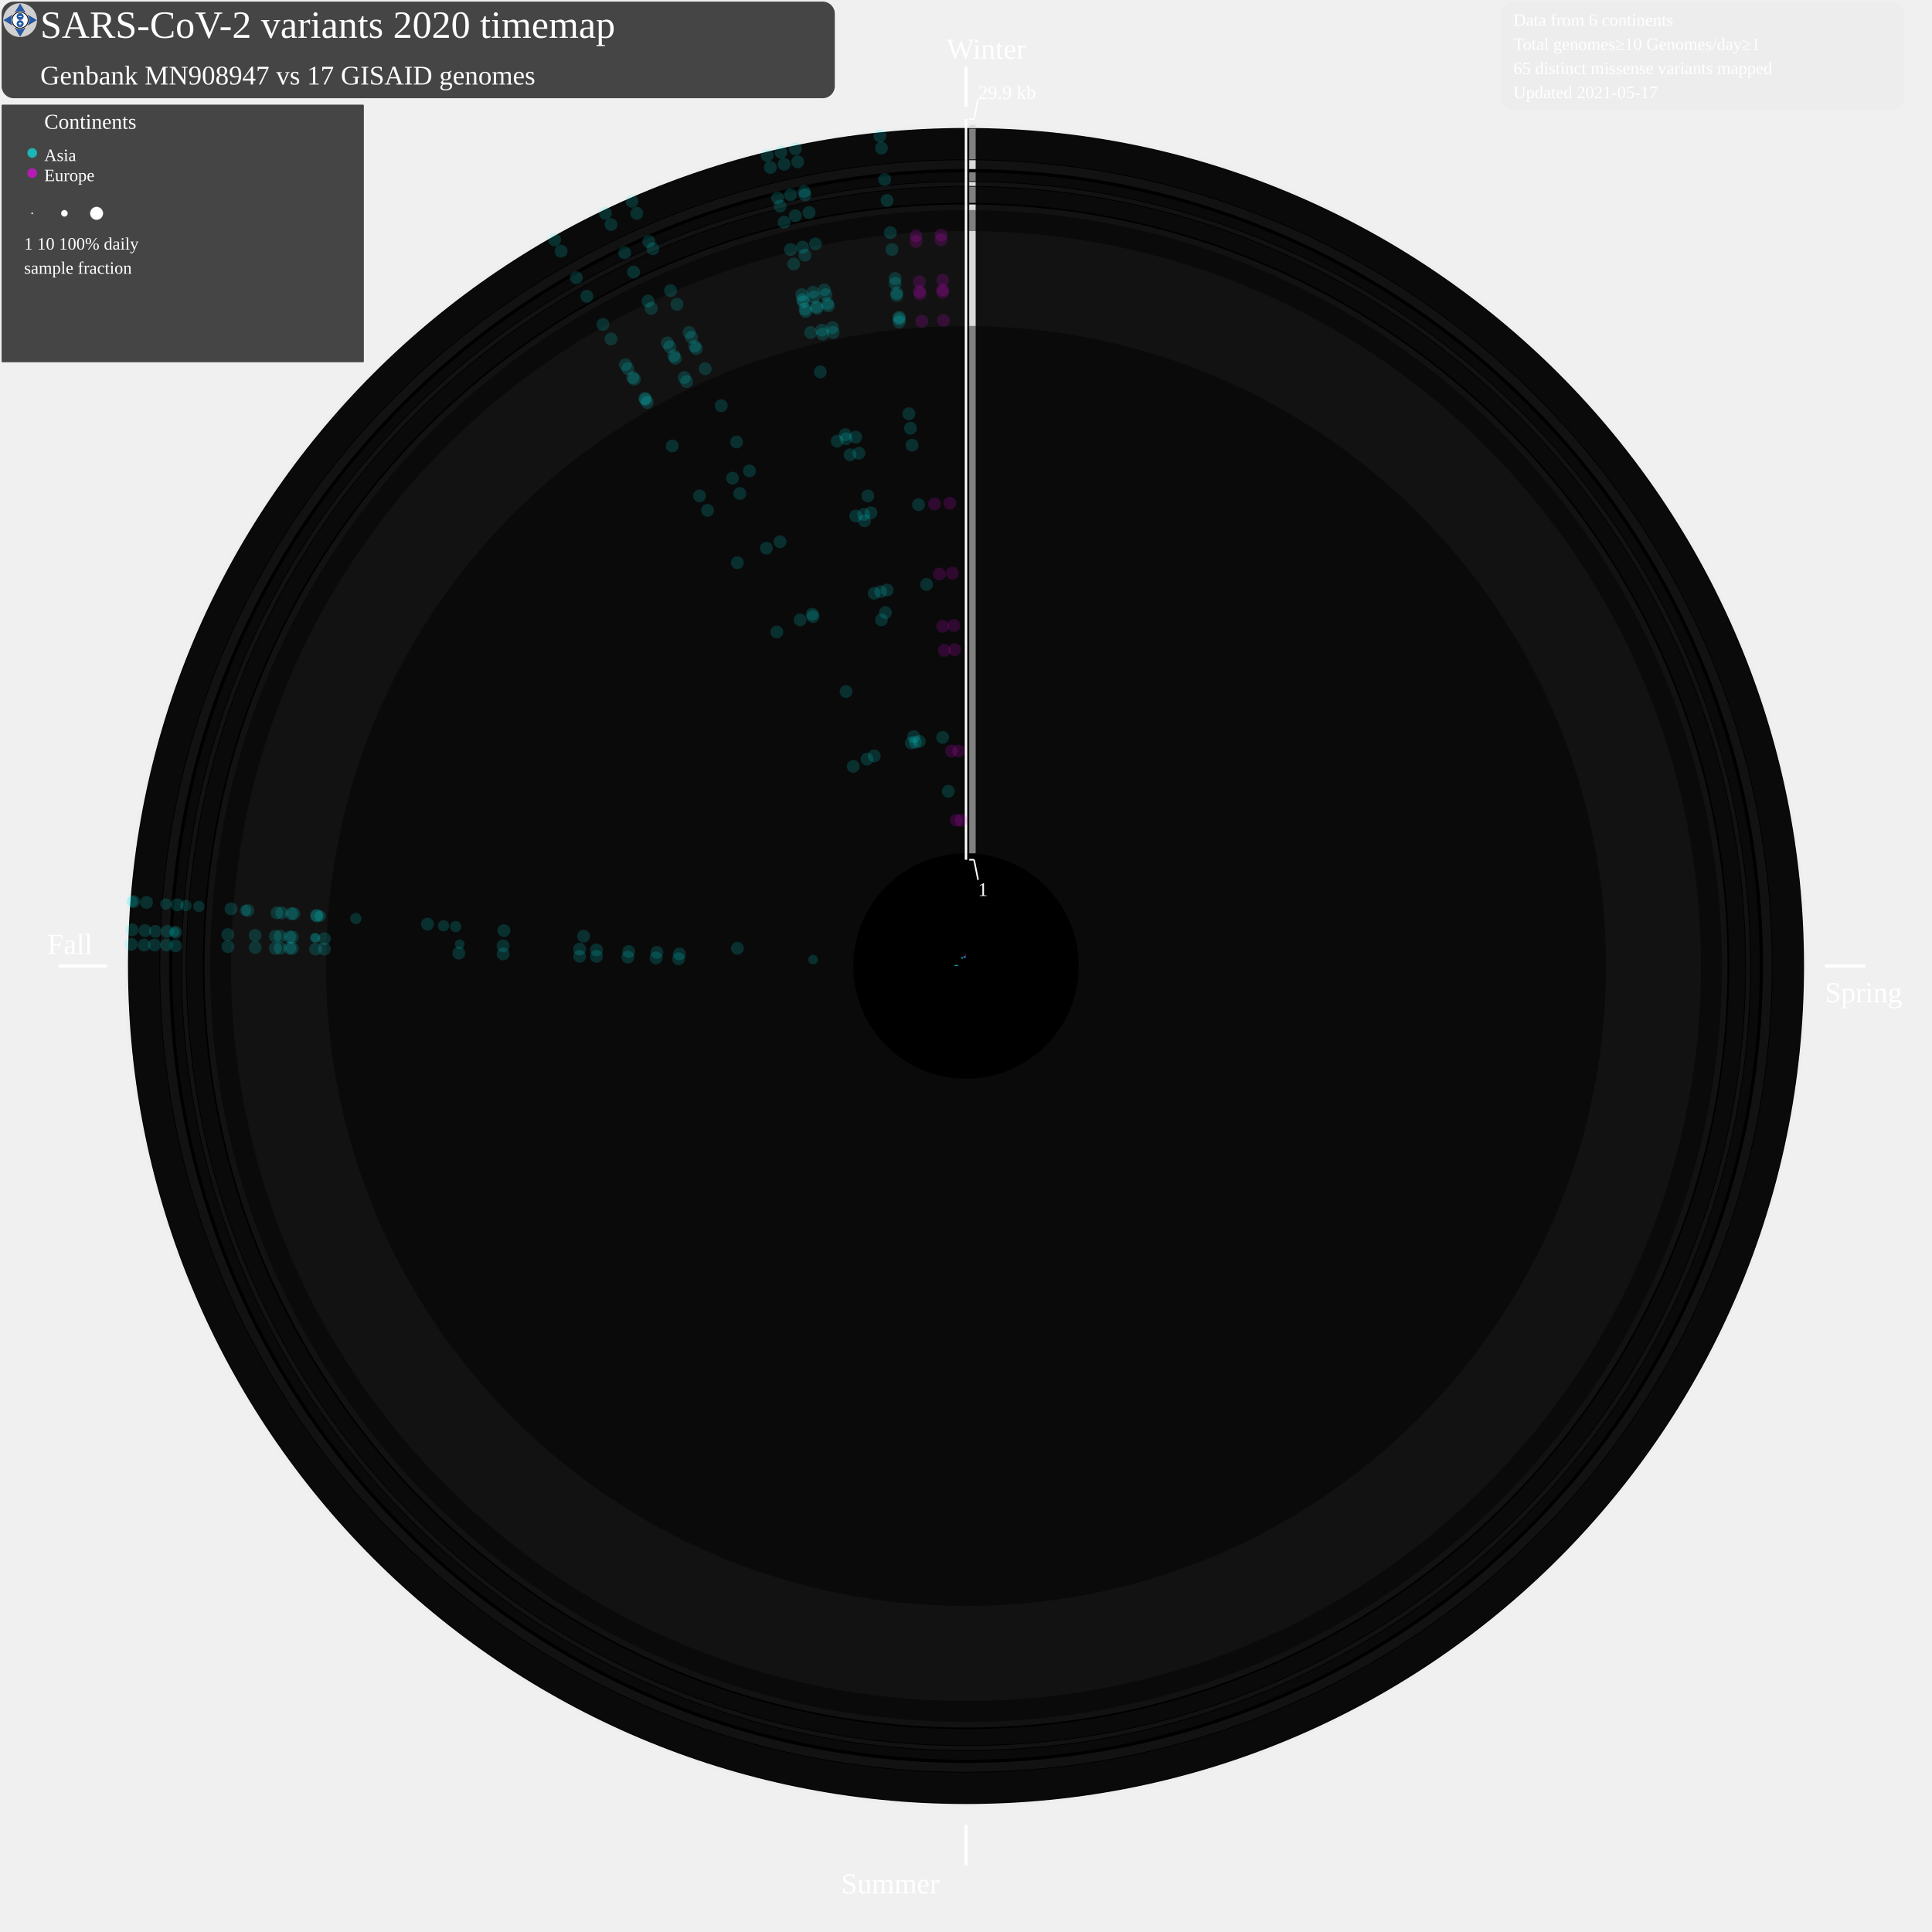
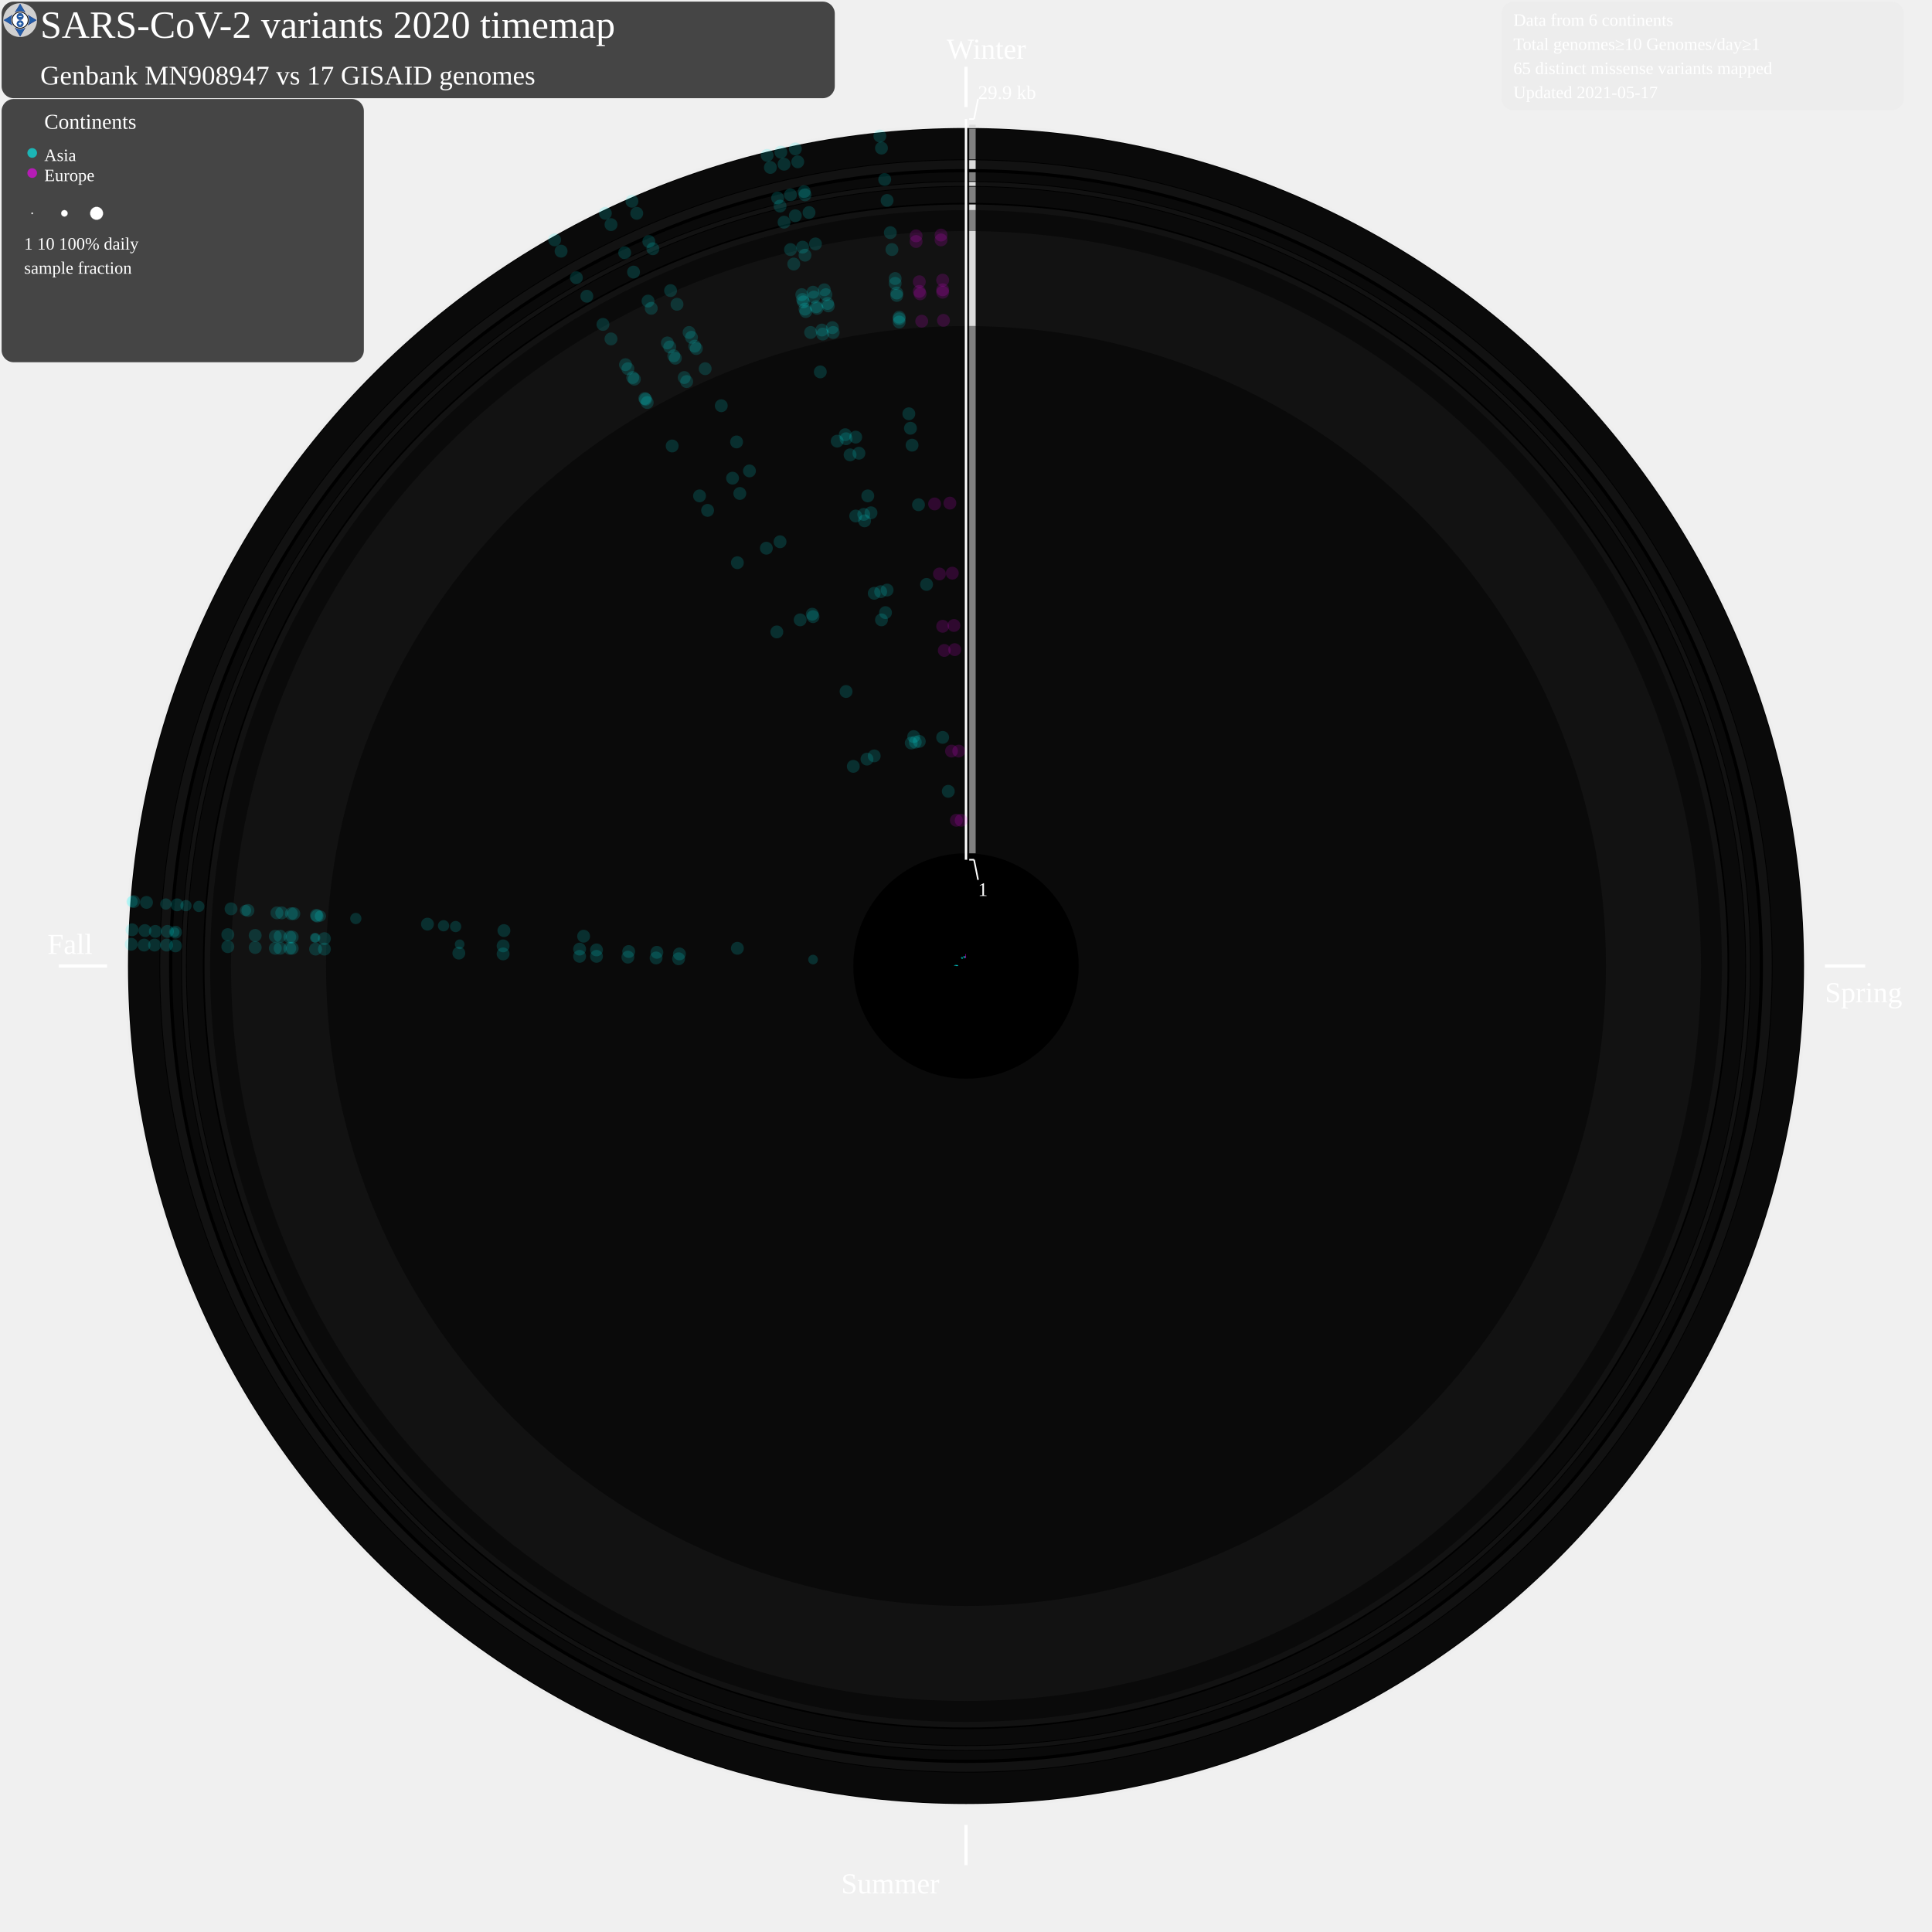
<svg xmlns="http://www.w3.org/2000/svg" width="2400" height="2400" style="background-color:black" viewBox="0 0 2400 2400" id="map-svg">
  <defs>
    <style type="text/css">
	.sb {
	stroke-width:0.8;
	stroke-opacity:50%;
	}
	.compass {
	fill: #fff;
	stroke: #000;
	stroke-width: 1;
	}
	.button {
	fill: #225EA8;
	stroke: #0C2C84;
	stroke-width: 0.5;
	stroke-miterlimit:6;
	stroke-linecap: round;
	}
	.button:hover {
	stroke-width: 1;
	}
	.plus-minus {
	fill: #fff;
	pointer-events: none;
	}
	.cv {
	stroke: none;
	fill-opacity:0.15;
	}
	a:link, a:visited {
	cursor: pointer;
	}
	a:hover, a:active {
	outline: dotted 2px yellow;
	}
	g:hover, g:active {
	outline: dotted 2px yellow;
	}
	</style>
  </defs>
  <text font-size="4.0em" x="50" y="47" fill="white">SARS-CoV-2 variants 2020 timemap</text>
  <g id="matrix-group" transform="matrix(1 0 0 1 0 0)">
    <circle cx="1200" cy="1200" r="1045" style="fill:gainsboro;stroke:black;stroke-width:0;fill-opacity:0.085;" />
    <circle cx="1200" cy="1200" r="1041" style="fill:black;stroke:black;stroke-width:0;fill-opacity:1;" />
    <circle cx="1200" cy="1200" r="1040" style="fill:grey;stroke:black;stroke-width:0;fill-opacity:0.085;" />
    <circle cx="1200" cy="1200" r="1002" style="fill:black;stroke:black;stroke-width:0;fill-opacity:1;" />
    <circle cx="1200" cy="1200" r="1001" style="fill:gainsboro;stroke:black;stroke-width:0;fill-opacity:0.085;" />
    <circle cx="1200" cy="1200" r="990" style="fill:black;stroke:black;stroke-width:0;fill-opacity:1;" />
    <circle cx="1200" cy="1200" r="986" style="fill:grey;stroke:black;stroke-width:0;fill-opacity:0.085;" />
    <circle cx="1200" cy="1200" r="975" style="fill:black;stroke:black;stroke-width:0;fill-opacity:1;" />
    <circle cx="1200" cy="1200" r="974" style="fill:gainsboro;stroke:black;stroke-width:0;fill-opacity:0.085;" />
    <circle cx="1200" cy="1200" r="969" style="fill:black;stroke:black;stroke-width:0;fill-opacity:1;" />
    <circle cx="1200" cy="1200" r="968" style="fill:grey;stroke:black;stroke-width:0;fill-opacity:0.085;" />
    <circle cx="1200" cy="1200" r="948" style="fill:black;stroke:black;stroke-width:0;fill-opacity:1;" />
    <circle cx="1200" cy="1200" r="946" style="fill:gainsboro;stroke:black;stroke-width:0;fill-opacity:0.085;" />
    <circle cx="1200" cy="1200" r="939" style="fill:black;stroke:black;stroke-width:0;fill-opacity:1;" />
    <circle cx="1200" cy="1200" r="939" style="fill:grey;stroke:black;stroke-width:0;fill-opacity:0.085;" />
    <circle cx="1200" cy="1200" r="913" style="fill:black;stroke:black;stroke-width:0;fill-opacity:1;" />
    <circle cx="1200" cy="1200" r="913" style="fill:gainsboro;stroke:black;stroke-width:0;fill-opacity:0.085;" />
    <circle cx="1200" cy="1200" r="795" style="fill:black;stroke:black;stroke-width:0;fill-opacity:1;" />
    <circle cx="1200" cy="1200" r="795" style="fill:grey;stroke:black;stroke-width:0;fill-opacity:0.085;" />
    <circle cx="1200" cy="1200" r="140" style="fill:black;stroke:black;stroke-width:0;fill-opacity:1;" />
    <line x1="1200" y1="82.938" x2="1200" y2="132.938" style="stroke:white;stroke-width:4" />
    <text font-size="3.0em" x="1176" y="72.938" fill="white">Winter</text>
    <line x1="2267" y1="1200" x2="2317" y2="1200" style="stroke:white;stroke-width:4" />
    <text font-size="3.0em" x="2267" y="1245" fill="white">Spring</text>
    <line x1="1200" y1="2267" x2="1200" y2="2317" style="stroke:white;stroke-width:4" />
    <text font-size="3.0em" x="1045" y="2352" fill="white">Summer</text>
    <line x1="133" y1="1200" x2="73" y2="1200" style="stroke:white;stroke-width:4" />
    <text font-size="3.0em" x="59" y="1185" fill="white">Fall</text>
    <g>
      <line x1="1208" y1="1060" x2="1208" y2="405" style="stroke:grey;stroke-width:8" />
    </g>
    <g>
      <line x1="1208" y1="405" x2="1208" y2="287" style="stroke:gainsboro;stroke-width:8" />
    </g>
    <g>
      <line x1="1208" y1="287" x2="1208" y2="261" style="stroke:grey;stroke-width:8" />
    </g>
    <g>
      <line x1="1208" y1="261" x2="1208" y2="254" style="stroke:gainsboro;stroke-width:8" />
    </g>
    <g>
      <line x1="1208" y1="252" x2="1208" y2="232" style="stroke:grey;stroke-width:8" />
    </g>
    <g>
      <line x1="1208" y1="231" x2="1208" y2="226" style="stroke:gainsboro;stroke-width:8" />
    </g>
    <g>
      <line x1="1208" y1="225" x2="1208" y2="214" style="stroke:grey;stroke-width:8" />
    </g>
    <g>
      <line x1="1208" y1="210" x2="1208" y2="199" style="stroke:gainsboro;stroke-width:8" />
    </g>
    <g>
      <line x1="1208" y1="198" x2="1208" y2="160" style="stroke:grey;stroke-width:8" />
    </g>
    <g>
      <line x1="1208" y1="159" x2="1208" y2="155" style="stroke:gainsboro;stroke-width:8" />
    </g>
    <line x1="1200" y1="147.938" x2="1200" y2="1068" style="stroke:white;stroke-width:3" />
    <line x1="1204" y1="147.938" x2="1210" y2="147.938" style="stroke:white;stroke-width:2" />
    <line x1="1210" y1="147.938" x2="1215" y2="122.938" style="stroke:white;stroke-width:2" />
    <line x1="1204" y1="1068" x2="1210" y2="1068" style="stroke:white;stroke-width:2" />
    <line x1="1210" y1="1068" x2="1215" y2="1093" style="stroke:white;stroke-width:2" />
    <text font-size="2.0em" x="1215" y="122.938" fill="white">29.9 kb</text>
    <text font-size="2.0em" x="1215" y="1113" fill="white">1</text>
    <g>
      <line x1="1190.0" y1="1199.7" x2="1187.6" y2="1199.7" style="stroke:cyan;" class="sb" />
    </g>
    <g>
      <circle cx="843" cy="1191" r="8" style="fill:cyan;" class="cv" />
    </g>
    <g>
      <circle cx="815" cy="1190" r="8" style="fill:cyan;" class="cv" />
    </g>
    <g>
      <circle cx="780" cy="1189" r="8" style="fill:cyan;" class="cv" />
    </g>
    <g>
      <circle cx="741" cy="1188" r="8" style="fill:cyan;" class="cv" />
    </g>
    <g>
      <circle cx="720" cy="1188" r="8" style="fill:cyan;" class="cv" />
    </g>
    <g>
      <circle cx="625" cy="1185" r="8" style="fill:cyan;" class="cv" />
    </g>
    <g>
      <circle cx="570" cy="1184" r="8" style="fill:cyan;" class="cv" />
    </g>
    <g>
      <circle cx="403" cy="1179" r="8" style="fill:cyan;" class="cv" />
    </g>
    <g>
      <circle cx="392" cy="1179" r="8" style="fill:cyan;" class="cv" />
    </g>
    <g>
      <circle cx="363" cy="1178" r="8" style="fill:cyan;" class="cv" />
    </g>
    <g>
      <circle cx="360" cy="1178" r="8" style="fill:cyan;" class="cv" />
    </g>
    <g>
      <circle cx="348" cy="1178" r="8" style="fill:cyan;" class="cv" />
    </g>
    <g>
      <circle cx="342" cy="1178" r="8" style="fill:cyan;" class="cv" />
    </g>
    <g>
      <circle cx="317" cy="1177" r="8" style="fill:cyan;" class="cv" />
    </g>
    <g>
      <circle cx="283" cy="1176" r="8" style="fill:cyan;" class="cv" />
    </g>
    <g>
      <circle cx="218" cy="1175" r="8" style="fill:cyan;" class="cv" />
    </g>
    <g>
      <circle cx="207" cy="1174" r="8" style="fill:cyan;" class="cv" />
    </g>
    <g>
      <circle cx="192" cy="1174" r="8" style="fill:cyan;" class="cv" />
    </g>
    <g>
      <circle cx="179" cy="1174" r="8" style="fill:cyan;" class="cv" />
    </g>
    <g>
      <circle cx="163" cy="1173" r="8" style="fill:cyan;" class="cv" />
    </g>
    <g>
      <line x1="1190.0" y1="1199.6" x2="1185.2" y2="1199.4" style="stroke:cyan;" class="sb" />
    </g>
    <g>
      <circle cx="1010" cy="1192" r="6" style="fill:cyan;" class="cv" />
    </g>
    <g>
      <circle cx="844" cy="1185" r="8" style="fill:cyan;" class="cv" />
    </g>
    <g>
      <circle cx="816" cy="1183" r="8" style="fill:cyan;" class="cv" />
    </g>
    <g>
      <circle cx="781" cy="1182" r="8" style="fill:cyan;" class="cv" />
    </g>
    <g>
      <circle cx="741" cy="1180" r="8" style="fill:cyan;" class="cv" />
    </g>
    <g>
      <circle cx="720" cy="1179" r="8" style="fill:cyan;" class="cv" />
    </g>
    <g>
      <circle cx="625" cy="1175" r="8" style="fill:cyan;" class="cv" />
    </g>
    <g>
      <circle cx="571" cy="1173" r="6" style="fill:cyan;" class="cv" />
    </g>
    <g>
      <circle cx="403" cy="1166" r="8" style="fill:cyan;" class="cv" />
    </g>
    <g>
      <circle cx="392" cy="1165" r="6" style="fill:cyan;" class="cv" />
    </g>
    <g>
      <circle cx="391" cy="1165" r="6" style="fill:cyan;" class="cv" />
    </g>
    <g>
      <circle cx="363" cy="1164" r="8" style="fill:cyan;" class="cv" />
    </g>
    <g>
      <circle cx="360" cy="1164" r="8" style="fill:cyan;" class="cv" />
    </g>
    <g>
      <circle cx="348" cy="1163" r="8" style="fill:cyan;" class="cv" />
    </g>
    <g>
      <circle cx="342" cy="1163" r="8" style="fill:cyan;" class="cv" />
    </g>
    <g>
      <circle cx="317" cy="1162" r="8" style="fill:cyan;" class="cv" />
    </g>
    <g>
      <circle cx="283" cy="1161" r="8" style="fill:cyan;" class="cv" />
    </g>
    <g>
      <circle cx="218" cy="1158" r="8" style="fill:cyan;" class="cv" />
    </g>
    <g>
      <circle cx="217" cy="1158" r="6" style="fill:cyan;" class="cv" />
    </g>
    <g>
      <circle cx="208" cy="1157" r="8" style="fill:cyan;" class="cv" />
    </g>
    <g>
      <circle cx="193" cy="1157" r="8" style="fill:cyan;" class="cv" />
    </g>
    <g>
      <circle cx="180" cy="1156" r="8" style="fill:cyan;" class="cv" />
    </g>
    <g>
      <circle cx="164" cy="1155" r="8" style="fill:cyan;" class="cv" />
    </g>
    <g>
      <line x1="1190.0" y1="1199.2" x2="1186.2" y2="1198.9" style="stroke:cyan;" class="sb" />
    </g>
    <g>
      <circle cx="916" cy="1178" r="8" style="fill:cyan;" class="cv" />
    </g>
    <g>
      <circle cx="725" cy="1163" r="8" style="fill:cyan;" class="cv" />
    </g>
    <g>
      <circle cx="626" cy="1156" r="8" style="fill:cyan;" class="cv" />
    </g>
    <g>
      <circle cx="566" cy="1151" r="7" style="fill:cyan;" class="cv" />
    </g>
    <g>
      <circle cx="551" cy="1150" r="7" style="fill:cyan;" class="cv" />
    </g>
    <g>
      <circle cx="531" cy="1148" r="8" style="fill:cyan;" class="cv" />
    </g>
    <g>
      <circle cx="442" cy="1141" r="7" style="fill:cyan;" class="cv" />
    </g>
    <g>
      <circle cx="398" cy="1138" r="7" style="fill:cyan;" class="cv" />
    </g>
    <g>
      <circle cx="394" cy="1138" r="8" style="fill:cyan;" class="cv" />
    </g>
    <g>
      <circle cx="393" cy="1137" r="8" style="fill:cyan;" class="cv" />
    </g>
    <g>
      <circle cx="365" cy="1135" r="8" style="fill:cyan;" class="cv" />
    </g>
    <g>
      <circle cx="362" cy="1135" r="8" style="fill:cyan;" class="cv" />
    </g>
    <g>
      <circle cx="350" cy="1134" r="8" style="fill:cyan;" class="cv" />
    </g>
    <g>
      <circle cx="344" cy="1134" r="8" style="fill:cyan;" class="cv" />
    </g>
    <g>
      <circle cx="308" cy="1131" r="8" style="fill:cyan;" class="cv" />
    </g>
    <g>
      <circle cx="305" cy="1131" r="7" style="fill:cyan;" class="cv" />
    </g>
    <g>
      <circle cx="287" cy="1129" r="8" style="fill:cyan;" class="cv" />
    </g>
    <g>
      <circle cx="247" cy="1126" r="7" style="fill:cyan;" class="cv" />
    </g>
    <g>
      <circle cx="231" cy="1125" r="7" style="fill:cyan;" class="cv" />
    </g>
    <g>
      <circle cx="220" cy="1124" r="8" style="fill:cyan;" class="cv" />
    </g>
    <g>
      <circle cx="206" cy="1123" r="7" style="fill:cyan;" class="cv" />
    </g>
    <g>
      <circle cx="182" cy="1121" r="8" style="fill:cyan;" class="cv" />
    </g>
    <g>
      <circle cx="166" cy="1120" r="8" style="fill:cyan;" class="cv" />
    </g>
    <g>
      <circle cx="164" cy="1120" r="7" style="fill:cyan;" class="cv" />
    </g>
    <g>
      <line x1="1195.1" y1="1191.3" x2="1193.9" y2="1189.2" style="stroke:cyan;" class="sb" />
    </g>
    <g>
      <circle cx="1060" cy="952" r="8" style="fill:cyan;" class="cv" />
    </g>
    <g>
      <circle cx="965" cy="785" r="8" style="fill:cyan;" class="cv" />
    </g>
    <g>
      <circle cx="916" cy="699" r="8" style="fill:cyan;" class="cv" />
    </g>
    <g>
      <circle cx="879" cy="634" r="8" style="fill:cyan;" class="cv" />
    </g>
    <g>
      <circle cx="869" cy="616" r="8" style="fill:cyan;" class="cv" />
    </g>
    <g>
      <circle cx="835" cy="554" r="8" style="fill:cyan;" class="cv" />
    </g>
    <g>
      <circle cx="804" cy="500" r="8" style="fill:cyan;" class="cv" />
    </g>
    <g>
      <circle cx="802" cy="496" r="8" style="fill:cyan;" class="cv" />
    </g>
    <g>
      <circle cx="801" cy="495" r="8" style="fill:cyan;" class="cv" />
    </g>
    <g>
      <circle cx="788" cy="471" r="8" style="fill:cyan;" class="cv" />
    </g>
    <g>
      <circle cx="786" cy="469" r="8" style="fill:cyan;" class="cv" />
    </g>
    <g>
      <circle cx="780" cy="458" r="8" style="fill:cyan;" class="cv" />
    </g>
    <g>
      <circle cx="777" cy="453" r="8" style="fill:cyan;" class="cv" />
    </g>
    <g>
      <circle cx="759" cy="421" r="8" style="fill:cyan;" class="cv" />
    </g>
    <g>
      <circle cx="749" cy="403" r="8" style="fill:cyan;" class="cv" />
    </g>
    <g>
      <circle cx="729" cy="368" r="8" style="fill:cyan;" class="cv" />
    </g>
    <g>
      <circle cx="716" cy="345" r="8" style="fill:cyan;" class="cv" />
    </g>
    <g>
      <circle cx="697" cy="312" r="8" style="fill:cyan;" class="cv" />
    </g>
    <g>
      <circle cx="689" cy="298" r="8" style="fill:cyan;" class="cv" />
    </g>
    <g>
      <line x1="1195.7" y1="1191.0" x2="1194.6" y2="1188.8" style="stroke:cyan;" class="sb" />
    </g>
    <g>
      <circle cx="1077" cy="943" r="8" style="fill:cyan;" class="cv" />
    </g>
    <g>
      <circle cx="994" cy="770" r="8" style="fill:cyan;" class="cv" />
    </g>
    <g>
      <circle cx="952" cy="681" r="8" style="fill:cyan;" class="cv" />
    </g>
    <g>
      <circle cx="919" cy="613" r="8" style="fill:cyan;" class="cv" />
    </g>
    <g>
      <circle cx="910" cy="594" r="8" style="fill:cyan;" class="cv" />
    </g>
    <g>
      <circle cx="853" cy="474" r="8" style="fill:cyan;" class="cv" />
    </g>
    <g>
      <circle cx="850" cy="469" r="8" style="fill:cyan;" class="cv" />
    </g>
    <g>
      <circle cx="839" cy="445" r="8" style="fill:cyan;" class="cv" />
    </g>
    <g>
      <circle cx="837" cy="442" r="8" style="fill:cyan;" class="cv" />
    </g>
    <g>
      <circle cx="832" cy="431" r="8" style="fill:cyan;" class="cv" />
    </g>
    <g>
      <circle cx="829" cy="426" r="8" style="fill:cyan;" class="cv" />
    </g>
    <g>
      <circle cx="809" cy="383" r="8" style="fill:cyan;" class="cv" />
    </g>
    <g>
      <circle cx="805" cy="374" r="8" style="fill:cyan;" class="cv" />
    </g>
    <g>
      <circle cx="787" cy="338" r="8" style="fill:cyan;" class="cv" />
    </g>
    <g>
      <circle cx="776" cy="314" r="8" style="fill:cyan;" class="cv" />
    </g>
    <g>
      <circle cx="759" cy="279" r="8" style="fill:cyan;" class="cv" />
    </g>
    <g>
      <circle cx="752" cy="265" r="8" style="fill:cyan;" class="cv" />
    </g>
    <g>
      <line x1="1196.0" y1="1190.8" x2="1195.0" y2="1188.6" style="stroke:cyan;" class="sb" />
    </g>
    <g>
      <circle cx="1086" cy="939" r="8" style="fill:cyan;" class="cv" />
    </g>
    <g>
      <circle cx="1051" cy="859" r="8" style="fill:cyan;" class="cv" />
    </g>
    <g>
      <circle cx="1010" cy="766" r="8" style="fill:cyan;" class="cv" />
    </g>
    <g>
      <circle cx="1009" cy="763" r="8" style="fill:cyan;" class="cv" />
    </g>
    <g>
      <circle cx="969" cy="673" r="8" style="fill:cyan;" class="cv" />
    </g>
    <g>
      <circle cx="931" cy="585" r="8" style="fill:cyan;" class="cv" />
    </g>
    <g>
      <circle cx="915" cy="549" r="8" style="fill:cyan;" class="cv" />
    </g>
    <g>
      <circle cx="896" cy="504" r="8" style="fill:cyan;" class="cv" />
    </g>
    <g>
      <circle cx="876" cy="458" r="8" style="fill:cyan;" class="cv" />
    </g>
    <g>
      <circle cx="865" cy="433" r="8" style="fill:cyan;" class="cv" />
    </g>
    <g>
      <circle cx="863" cy="430" r="8" style="fill:cyan;" class="cv" />
    </g>
    <g>
      <circle cx="859" cy="419" r="8" style="fill:cyan;" class="cv" />
    </g>
    <g>
      <circle cx="856" cy="413" r="8" style="fill:cyan;" class="cv" />
    </g>
    <g>
      <circle cx="841" cy="378" r="8" style="fill:cyan;" class="cv" />
    </g>
    <g>
      <circle cx="833" cy="361" r="8" style="fill:cyan;" class="cv" />
    </g>
    <g>
      <circle cx="811" cy="309" r="8" style="fill:cyan;" class="cv" />
    </g>
    <g>
      <circle cx="806" cy="300" r="8" style="fill:cyan;" class="cv" />
    </g>
    <g>
      <circle cx="791" cy="265" r="8" style="fill:cyan;" class="cv" />
    </g>
    <g>
      <circle cx="785" cy="250" r="8" style="fill:cyan;" class="cv" />
    </g>
    <g>
      <line x1="1197.6" y1="1190.3" x2="1197.0" y2="1187.9" style="stroke:cyan;" class="sb" />
    </g>
    <g>
      <circle cx="1132" cy="923" r="8" style="fill:cyan;" class="cv" />
    </g>
    <g>
      <circle cx="1095" cy="770" r="8" style="fill:cyan;" class="cv" />
    </g>
    <g>
      <circle cx="1086" cy="737" r="8" style="fill:cyan;" class="cv" />
    </g>
    <g>
      <circle cx="1063" cy="641" r="8" style="fill:cyan;" class="cv" />
    </g>
    <g>
      <circle cx="1040" cy="548" r="8" style="fill:cyan;" class="cv" />
    </g>
    <g>
      <circle cx="1019" cy="462" r="8" style="fill:cyan;" class="cv" />
    </g>
    <g>
      <circle cx="1007" cy="413" r="8" style="fill:cyan;" class="cv" />
    </g>
    <g>
      <circle cx="1001" cy="387" r="8" style="fill:cyan;" class="cv" />
    </g>
    <g>
      <circle cx="1000" cy="384" r="8" style="fill:cyan;" class="cv" />
    </g>
    <g>
      <circle cx="998" cy="375" r="8" style="fill:cyan;" class="cv" />
    </g>
    <g>
      <circle cx="997" cy="372" r="8" style="fill:cyan;" class="cv" />
    </g>
    <g>
      <circle cx="996" cy="366" r="8" style="fill:cyan;" class="cv" />
    </g>
    <g>
      <circle cx="986" cy="328" r="8" style="fill:cyan;" class="cv" />
    </g>
    <g>
      <circle cx="982" cy="310" r="8" style="fill:cyan;" class="cv" />
    </g>
    <g>
      <circle cx="974" cy="276" r="8" style="fill:cyan;" class="cv" />
    </g>
    <g>
      <circle cx="969" cy="256" r="8" style="fill:cyan;" class="cv" />
    </g>
    <g>
      <circle cx="966" cy="246" r="8" style="fill:cyan;" class="cv" />
    </g>
    <g>
      <circle cx="957" cy="208" r="8" style="fill:cyan;" class="cv" />
    </g>
    <g>
      <circle cx="953" cy="193" r="8" style="fill:cyan;" class="cv" />
    </g>
    <g>
      <line x1="1197.8" y1="1190.2" x2="1197.3" y2="1187.9" style="stroke:cyan;" class="sb" />
    </g>
    <g>
      <circle cx="1137" cy="922" r="8" style="fill:cyan;" class="cv" />
    </g>
    <g>
      <circle cx="1135" cy="915" r="8" style="fill:cyan;" class="cv" />
    </g>
    <g>
      <circle cx="1100" cy="761" r="8" style="fill:cyan;" class="cv" />
    </g>
    <g>
      <circle cx="1094" cy="735" r="8" style="fill:cyan;" class="cv" />
    </g>
    <g>
      <circle cx="1074" cy="647" r="8" style="fill:cyan;" class="cv" />
    </g>
    <g>
      <circle cx="1073" cy="639" r="8" style="fill:cyan;" class="cv" />
    </g>
    <g>
      <circle cx="1056" cy="565" r="8" style="fill:cyan;" class="cv" />
    </g>
    <g>
      <circle cx="1051" cy="545" r="8" style="fill:cyan;" class="cv" />
    </g>
    <g>
      <circle cx="1050" cy="540" r="8" style="fill:cyan;" class="cv" />
    </g>
    <g>
      <circle cx="1022" cy="415" r="8" style="fill:cyan;" class="cv" />
    </g>
    <g>
      <circle cx="1021" cy="410" r="8" style="fill:cyan;" class="cv" />
    </g>
    <g>
      <circle cx="1015" cy="383" r="8" style="fill:cyan;" class="cv" />
    </g>
    <g>
      <circle cx="1014" cy="381" r="8" style="fill:cyan;" class="cv" />
    </g>
    <g>
      <circle cx="1011" cy="369" r="8" style="fill:cyan;" class="cv" />
    </g>
    <g>
      <circle cx="1010" cy="363" r="8" style="fill:cyan;" class="cv" />
    </g>
    <g>
      <circle cx="1000" cy="317" r="8" style="fill:cyan;" class="cv" />
    </g>
    <g>
      <circle cx="997" cy="307" r="8" style="fill:cyan;" class="cv" />
    </g>
    <g>
      <circle cx="988" cy="268" r="8" style="fill:cyan;" class="cv" />
    </g>
    <g>
      <circle cx="982" cy="242" r="8" style="fill:cyan;" class="cv" />
    </g>
    <g>
      <circle cx="974" cy="204" r="8" style="fill:cyan;" class="cv" />
    </g>
    <g>
      <circle cx="970" cy="189" r="8" style="fill:cyan;" class="cv" />
    </g>
    <g>
      <line x1="1198.0" y1="1190.2" x2="1197.5" y2="1187.9" style="stroke:cyan;" class="sb" />
    </g>
    <g>
      <circle cx="1142" cy="921" r="8" style="fill:cyan;" class="cv" />
    </g>
    <g>
      <circle cx="1102" cy="733" r="8" style="fill:cyan;" class="cv" />
    </g>
    <g>
      <circle cx="1082" cy="637" r="8" style="fill:cyan;" class="cv" />
    </g>
    <g>
      <circle cx="1078" cy="616" r="8" style="fill:cyan;" class="cv" />
    </g>
    <g>
      <circle cx="1067" cy="563" r="8" style="fill:cyan;" class="cv" />
    </g>
    <g>
      <circle cx="1063" cy="543" r="8" style="fill:cyan;" class="cv" />
    </g>
    <g>
      <circle cx="1035" cy="413" r="8" style="fill:cyan;" class="cv" />
    </g>
    <g>
      <circle cx="1034" cy="407" r="8" style="fill:cyan;" class="cv" />
    </g>
    <g>
      <circle cx="1029" cy="380" r="8" style="fill:cyan;" class="cv" />
    </g>
    <g>
      <circle cx="1028" cy="377" r="8" style="fill:cyan;" class="cv" />
    </g>
    <g>
      <circle cx="1026" cy="366" r="8" style="fill:cyan;" class="cv" />
    </g>
    <g>
      <circle cx="1024" cy="360" r="8" style="fill:cyan;" class="cv" />
    </g>
    <g>
      <circle cx="1013" cy="303" r="8" style="fill:cyan;" class="cv" />
    </g>
    <g>
      <circle cx="1005" cy="264" r="8" style="fill:cyan;" class="cv" />
    </g>
    <g>
      <circle cx="1000" cy="242" r="8" style="fill:cyan;" class="cv" />
    </g>
    <g>
      <circle cx="999" cy="238" r="8" style="fill:cyan;" class="cv" />
    </g>
    <g>
      <circle cx="991" cy="201" r="8" style="fill:cyan;" class="cv" />
    </g>
    <g>
      <circle cx="988" cy="185" r="8" style="fill:cyan;" class="cv" />
    </g>
    <g>
      <line x1="1199.0" y1="1190.1" x2="1198.7" y2="1187.7" style="stroke:cyan;" class="sb" />
    </g>
    <g>
      <circle cx="1178" cy="983" r="8" style="fill:cyan;" class="cv" />
    </g>
    <g>
      <circle cx="1171" cy="916" r="8" style="fill:cyan;" class="cv" />
    </g>
    <g>
      <circle cx="1151" cy="726" r="8" style="fill:cyan;" class="cv" />
    </g>
    <g>
      <circle cx="1141" cy="627" r="8" style="fill:cyan;" class="cv" />
    </g>
    <g>
      <circle cx="1133" cy="553" r="8" style="fill:cyan;" class="cv" />
    </g>
    <g>
      <circle cx="1131" cy="532" r="8" style="fill:cyan;" class="cv" />
    </g>
    <g>
      <circle cx="1129" cy="514" r="8" style="fill:cyan;" class="cv" />
    </g>
    <g>
      <circle cx="1117" cy="400" r="8" style="fill:cyan;" class="cv" />
    </g>
    <g>
      <circle cx="1117" cy="396" r="8" style="fill:cyan;" class="cv" />
    </g>
    <g>
      <circle cx="1117" cy="394" r="8" style="fill:cyan;" class="cv" />
    </g>
    <g>
      <circle cx="1114" cy="367" r="8" style="fill:cyan;" class="cv" />
    </g>
    <g>
      <circle cx="1114" cy="364" r="8" style="fill:cyan;" class="cv" />
    </g>
    <g>
      <circle cx="1112" cy="352" r="8" style="fill:cyan;" class="cv" />
    </g>
    <g>
      <circle cx="1112" cy="346" r="8" style="fill:cyan;" class="cv" />
    </g>
    <g>
      <circle cx="1108" cy="310" r="8" style="fill:cyan;" class="cv" />
    </g>
    <g>
      <circle cx="1106" cy="289" r="8" style="fill:cyan;" class="cv" />
    </g>
    <g>
      <circle cx="1102" cy="249" r="8" style="fill:cyan;" class="cv" />
    </g>
    <g>
      <circle cx="1099" cy="223" r="8" style="fill:cyan;" class="cv" />
    </g>
    <g>
      <circle cx="1095" cy="184" r="8" style="fill:cyan;" class="cv" />
    </g>
    <g>
      <circle cx="1093" cy="169" r="8" style="fill:cyan;" class="cv" />
    </g>
    <g>
      <line x1="1199.3" y1="1190.0" x2="1199.1" y2="1187.6" style="stroke:fuchsia;" class="sb" />
    </g>
    <g>
      <circle cx="1188" cy="1019" r="8" style="fill:fuchsia;" class="cv" />
    </g>
    <g>
      <circle cx="1182" cy="933" r="8" style="fill:fuchsia;" class="cv" />
    </g>
    <g>
      <circle cx="1173" cy="808" r="8" style="fill:fuchsia;" class="cv" />
    </g>
    <g>
      <circle cx="1171" cy="778" r="8" style="fill:fuchsia;" class="cv" />
    </g>
    <g>
      <circle cx="1167" cy="713" r="8" style="fill:fuchsia;" class="cv" />
    </g>
    <g>
      <circle cx="1161" cy="626" r="8" style="fill:fuchsia;" class="cv" />
    </g>
    <g>
      <circle cx="1145" cy="399" r="8" style="fill:fuchsia;" class="cv" />
    </g>
    <g>
      <circle cx="1143" cy="365" r="8" style="fill:fuchsia;" class="cv" />
    </g>
    <g>
      <circle cx="1142" cy="362" r="8" style="fill:fuchsia;" class="cv" />
    </g>
    <g>
      <circle cx="1142" cy="350" r="8" style="fill:fuchsia;" class="cv" />
    </g>
    <g>
      <circle cx="1138" cy="300" r="8" style="fill:fuchsia;" class="cv" />
    </g>
    <g>
      <circle cx="1138" cy="293" r="8" style="fill:fuchsia;" class="cv" />
    </g>
    <g>
      <line x1="1199.7" y1="1190.0" x2="1199.5" y2="1185.2" style="stroke:fuchsia;" class="sb" />
    </g>
    <g>
      <circle cx="1194" cy="1019" r="8" style="fill:fuchsia;" class="cv" />
    </g>
    <g>
      <circle cx="1191" cy="933" r="8" style="fill:fuchsia;" class="cv" />
    </g>
    <g>
      <circle cx="1186" cy="807" r="8" style="fill:fuchsia;" class="cv" />
    </g>
    <g>
      <circle cx="1185" cy="777" r="8" style="fill:fuchsia;" class="cv" />
    </g>
    <g>
      <circle cx="1183" cy="712" r="8" style="fill:fuchsia;" class="cv" />
    </g>
    <g>
      <circle cx="1180" cy="625" r="8" style="fill:fuchsia;" class="cv" />
    </g>
    <g>
      <circle cx="1172" cy="398" r="8" style="fill:fuchsia;" class="cv" />
    </g>
    <g>
      <circle cx="1171" cy="363" r="8" style="fill:fuchsia;" class="cv" />
    </g>
    <g>
      <circle cx="1171" cy="360" r="8" style="fill:fuchsia;" class="cv" />
    </g>
    <g>
      <circle cx="1171" cy="348" r="8" style="fill:fuchsia;" class="cv" />
    </g>
    <g>
      <circle cx="1169" cy="298" r="8" style="fill:fuchsia;" class="cv" />
    </g>
    <g>
      <circle cx="1169" cy="292" r="8" style="fill:fuchsia;" class="cv" />
    </g>
  </g>
  <rect x="2" y="2" width="1035" height="120" rx="15" style="fill:#1B1B1B;stroke-width:0;fill-opacity:0.8;" />
  <a href="https://bcgsc.github.io/SARS2/">
    <text font-size="4.0em" x="50" y="47" fill="white">SARS-CoV-2 variants 2020 timemap</text>
  </a>
  <text font-size="2.8em" x="50" y="105" fill="white">Genbank MN908947 vs 17 GISAID genomes</text>
  <circle cx="25" cy="25" r="21" fill="white" opacity="0.75" />
  <path class="button" d="M25 5 l6 10 a20 35 0 0 0 -12 0z" />
  <path class="button" d="M5 25 l10 -6 a35 20 0 0 0 0 12z" />
  <path class="button" d="M25 45 l6 -10 a20, 35 0 0,1 -12,0z" />
  <path class="button" d="M45 25 l-10 -6 a35 20 0 0 1 0 12z" />
  <circle class="compass" cx="25" cy="25" r="10" />
  <circle class="button" cx="25" cy="20.5" r="4" />
  <circle class="button" cx="25" cy="29.5" r="4" />
  <rect class="plus-minus" x="23" y="20" width="4" height="1" />
  <rect class="plus-minus" x="23" y="29" width="4" height="1" />
  <rect class="plus-minus" x="24.5" y="27.5" width="1" height="4" />
-   <rect x="2" y="130" width="450" height="320" rx="1" style="fill:#1B1B1B;stroke-width:0;fill-opacity:0.8;" />
+   <rect x="2" y="123" width="450" height="327" rx="15" style="fill:#1B1B1B;stroke-width:0;fill-opacity:0.8;" />
  <text font-size="2.2em" x="55" y="160" fill="white">Continents</text>
  <circle cx="40" cy="190" r="6" style="fill:cyan;stroke:black;stroke-width:0;fill-opacity:0.6;" />
  <text font-size="1.8em" x="55" y="200" fill="white">Asia</text>
  <circle cx="40" cy="215" r="6" style="fill:fuchsia;stroke:black;stroke-width:0;fill-opacity:0.6;" />
  <text font-size="1.8em" x="55" y="225" fill="white">Europe</text>
  <circle cx="40" cy="265" r="1" style="fill:white;stroke:lightgrey;stroke-width:0.2;" />
  <circle cx="80" cy="265" r="4" style="fill:white;stroke:lightgrey;stroke-width:0.2;" />
  <circle cx="120" cy="265" r="8" style="fill:white;stroke:lightgrey;stroke-width:0.2;" />
  <text font-size="1.8em" x="30" y="310" fill="white">1      10        100% daily</text>
  <text font-size="1.8em" x="30" y="340" fill="white">sample fraction</text>
  <rect x="1865" y="2" width="500" height="135" rx="15" style="fill:gainsboro;stroke-width:0;fill-opacity:0.15;" />
  <text font-size="1.8em" x="1880" y="32" fill="white">Data from 6 continents</text>
  <text font-size="1.8em" x="1880" y="62" fill="white">Total genomes≥10  Genomes/day≥1</text>
  <text font-size="1.8em" x="1880" y="92" fill="white">65 distinct missense variants mapped</text>
  <text font-size="1.8em" x="1880" y="122" fill="white">Updated 2021-05-17</text>
</svg>
